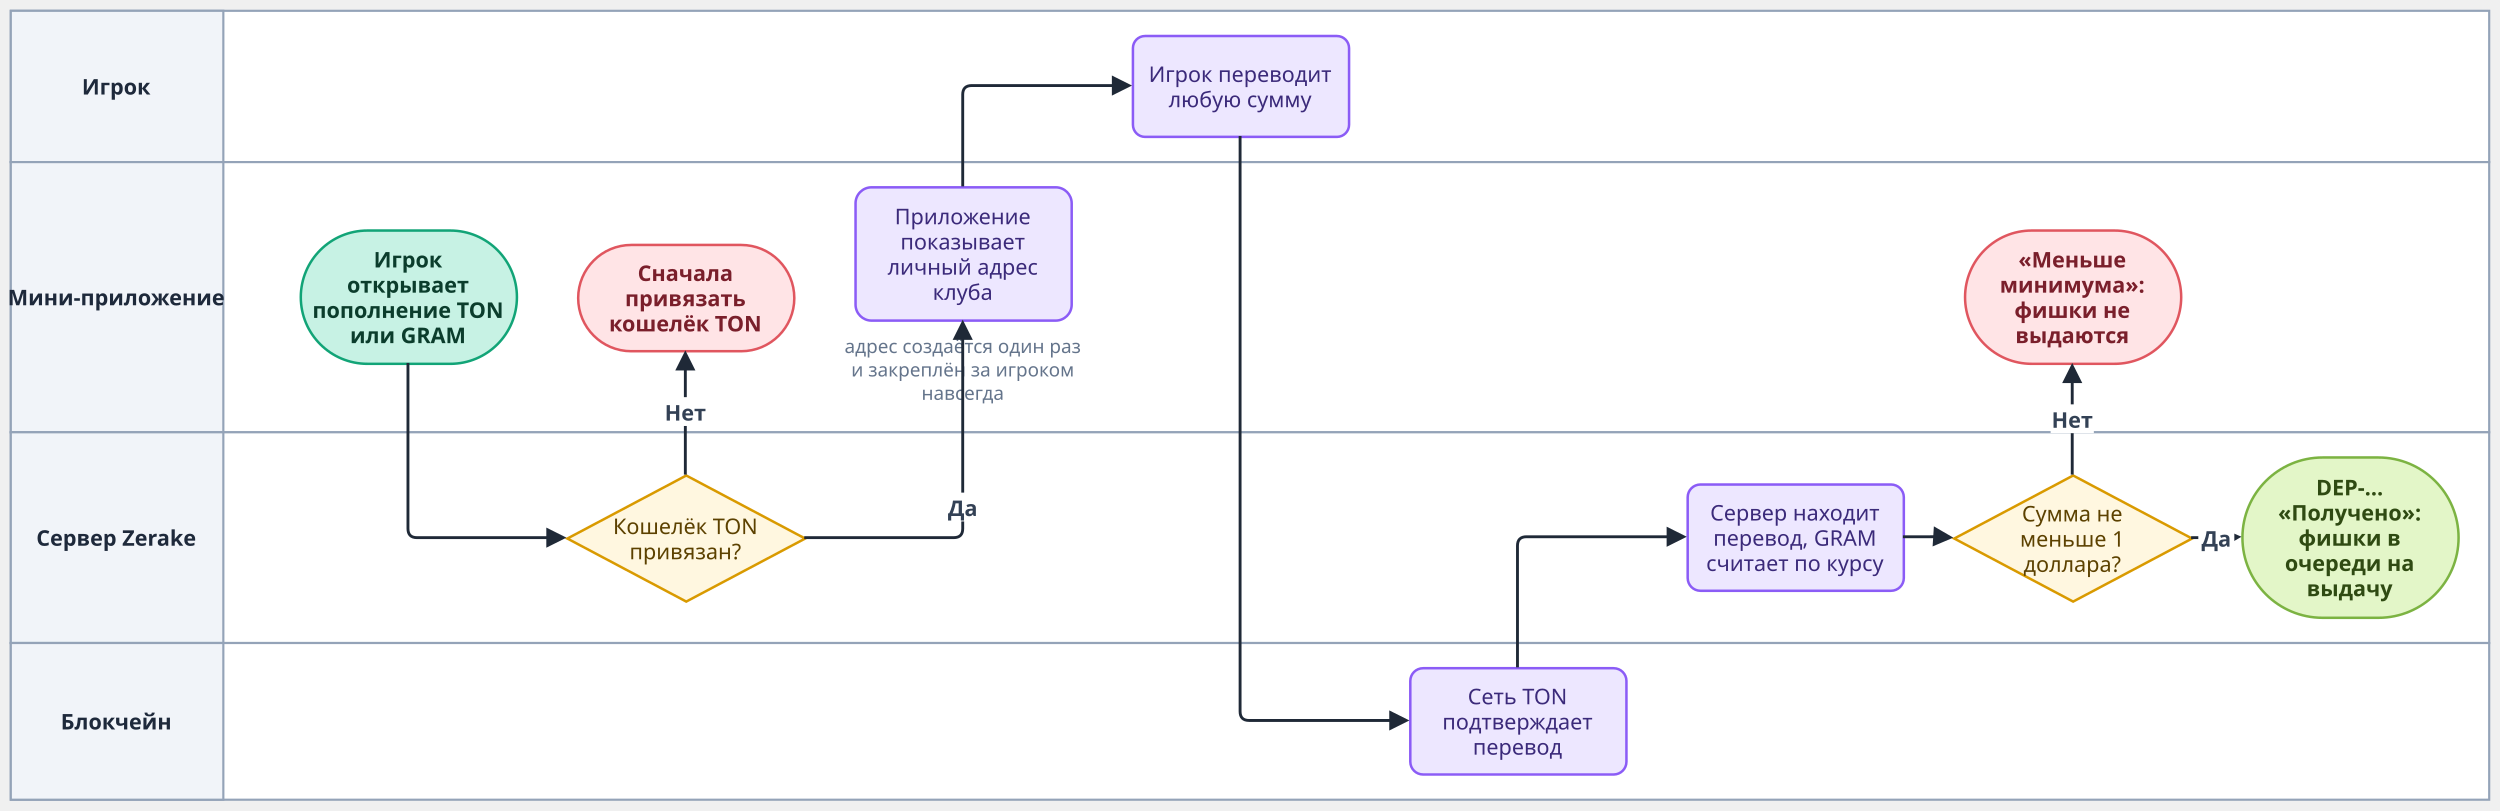
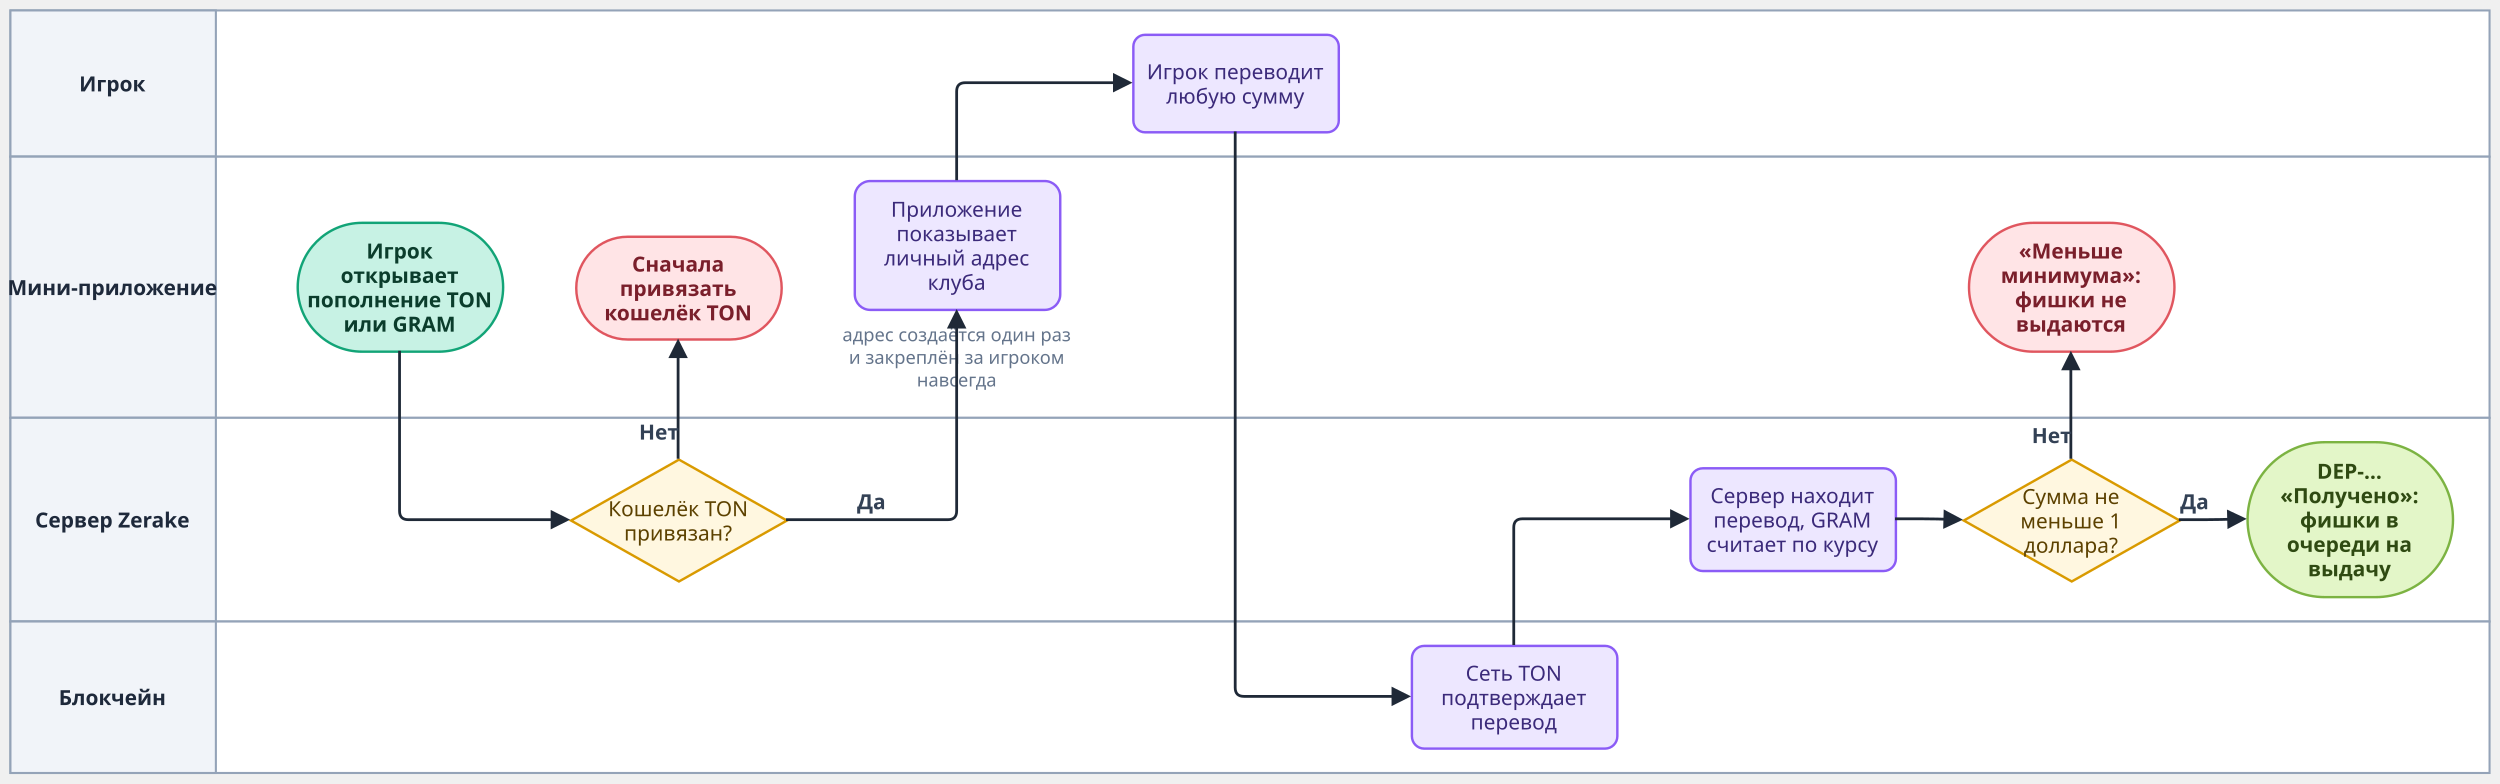
- <svg xmlns="http://www.w3.org/2000/svg" width="1388" height="450" role="img" aria-label="Пополнение на личный адрес: TON и GRAM" viewBox="506.5 -4.5 1388 450" style="">
+ <svg xmlns="http://www.w3.org/2000/svg" width="1436" height="450" role="img" aria-label="Пополнение на личный адрес: TON и GRAM" viewBox="482.5 -4.5 1436 450" style="">
  <g>
    <g />
-     <g transform="translate(512,1) scale(1)">
-       <g transform="translate(0.5,0.5)" style="visibility: visible;">
-         <rect x="0" y="0" width="1376" height="84" fill="#ffffff" stroke="#94a3b8" stroke-width="1.2" pointer-events="all" style="fill: light-dark(rgb(255, 255, 255), rgb(18, 18, 18)); stroke: light-dark(rgb(148, 163, 184), rgb(87, 100, 118));" />
+     <g transform="translate(488,1) scale(1)">
+       <g transform="translate(0.5,0.5)" style="visibility: visible;">
+         <rect x="0" y="0" width="1424" height="84" fill="#ffffff" stroke="#94a3b8" stroke-width="1.2" pointer-events="all" style="fill: light-dark(rgb(255, 255, 255), rgb(18, 18, 18)); stroke: light-dark(rgb(148, 163, 184), rgb(87, 100, 118));" />
      </g>
      <g transform="translate(0.5,0.5)" style="visibility: visible;">
        <rect x="0" y="0" width="118" height="84" fill="#f1f4f9" stroke="#94a3b8" stroke-width="1.2" pointer-events="all" style="fill: light-dark(rgb(241, 244, 249), rgb(25, 28, 32)); stroke: light-dark(rgb(148, 163, 184), rgb(87, 100, 118));" />
      </g>
      <g style="">
        <g fill="#1E293B" font-family="'Segoe UI'" font-weight="bold" text-anchor="middle" font-size="12px" style="fill: light-dark(rgb(30, 41, 59), rgb(195, 204, 220));">
          <text x="59" y="47">Игрок</text>
        </g>
      </g>
      <g transform="translate(0.5,0.5)" style="visibility: visible;">
-         <rect x="0" y="84" width="1376" height="150" fill="#ffffff" stroke="#94a3b8" stroke-width="1.2" pointer-events="all" style="fill: light-dark(rgb(255, 255, 255), rgb(18, 18, 18)); stroke: light-dark(rgb(148, 163, 184), rgb(87, 100, 118));" />
+         <rect x="0" y="84" width="1424" height="150" fill="#ffffff" stroke="#94a3b8" stroke-width="1.2" pointer-events="all" style="fill: light-dark(rgb(255, 255, 255), rgb(18, 18, 18)); stroke: light-dark(rgb(148, 163, 184), rgb(87, 100, 118));" />
      </g>
      <g transform="translate(0.5,0.5)" style="visibility: visible;">
        <rect x="0" y="84" width="118" height="150" fill="#f1f4f9" stroke="#94a3b8" stroke-width="1.2" pointer-events="all" style="fill: light-dark(rgb(241, 244, 249), rgb(25, 28, 32)); stroke: light-dark(rgb(148, 163, 184), rgb(87, 100, 118));" />
      </g>
      <g style="">
        <g fill="#1E293B" font-family="'Segoe UI'" font-weight="bold" text-anchor="middle" font-size="12px" style="fill: light-dark(rgb(30, 41, 59), rgb(195, 204, 220));">
          <text x="59" y="164">Мини-приложение</text>
        </g>
      </g>
      <g transform="translate(0.5,0.5)" style="visibility: visible;">
-         <rect x="0" y="234" width="1376" height="117" fill="#ffffff" stroke="#94a3b8" stroke-width="1.2" pointer-events="all" style="fill: light-dark(rgb(255, 255, 255), rgb(18, 18, 18)); stroke: light-dark(rgb(148, 163, 184), rgb(87, 100, 118));" />
+         <rect x="0" y="234" width="1424" height="117" fill="#ffffff" stroke="#94a3b8" stroke-width="1.2" pointer-events="all" style="fill: light-dark(rgb(255, 255, 255), rgb(18, 18, 18)); stroke: light-dark(rgb(148, 163, 184), rgb(87, 100, 118));" />
      </g>
      <g transform="translate(0.5,0.5)" style="visibility: visible;">
        <rect x="0" y="234" width="118" height="117" fill="#f1f4f9" stroke="#94a3b8" stroke-width="1.2" pointer-events="all" style="fill: light-dark(rgb(241, 244, 249), rgb(25, 28, 32)); stroke: light-dark(rgb(148, 163, 184), rgb(87, 100, 118));" />
      </g>
      <g style="">
        <g fill="#1E293B" font-family="'Segoe UI'" font-weight="bold" text-anchor="middle" font-size="12px" style="fill: light-dark(rgb(30, 41, 59), rgb(195, 204, 220));">
          <text x="59" y="297.5">Сервер Zerake</text>
        </g>
      </g>
      <g transform="translate(0.5,0.5)" style="visibility: visible;">
-         <rect x="0" y="351" width="1376" height="87" fill="#ffffff" stroke="#94a3b8" stroke-width="1.2" pointer-events="all" style="fill: light-dark(rgb(255, 255, 255), rgb(18, 18, 18)); stroke: light-dark(rgb(148, 163, 184), rgb(87, 100, 118));" />
+         <rect x="0" y="351" width="1424" height="87" fill="#ffffff" stroke="#94a3b8" stroke-width="1.2" pointer-events="all" style="fill: light-dark(rgb(255, 255, 255), rgb(18, 18, 18)); stroke: light-dark(rgb(148, 163, 184), rgb(87, 100, 118));" />
      </g>
      <g transform="translate(0.5,0.5)" style="visibility: visible;">
        <rect x="0" y="351" width="118" height="87" fill="#f1f4f9" stroke="#94a3b8" stroke-width="1.2" pointer-events="all" style="fill: light-dark(rgb(241, 244, 249), rgb(25, 28, 32)); stroke: light-dark(rgb(148, 163, 184), rgb(87, 100, 118));" />
      </g>
      <g style="">
        <g fill="#1E293B" font-family="'Segoe UI'" font-weight="bold" text-anchor="middle" font-size="12px" style="fill: light-dark(rgb(30, 41, 59), rgb(195, 204, 220));">
          <text x="59" y="399.5">Блокчейн</text>
        </g>
      </g>
      <g transform="translate(0.5,0.5)" style="visibility: visible;">
-         <rect x="161" y="122" width="120" height="74" rx="37" ry="37" fill="#c7f2e4" stroke="#12a477" stroke-width="1.4" pointer-events="all" style="fill: light-dark(rgb(199, 242, 228), rgb(9, 46, 34)); stroke: light-dark(rgb(18, 164, 119), rgb(29, 155, 116));" />
+         <rect x="165" y="122" width="118" height="74" rx="37" ry="37" fill="#c7f2e4" stroke="#12a477" stroke-width="1.4" pointer-events="all" style="fill: light-dark(rgb(199, 242, 228), rgb(9, 46, 34)); stroke: light-dark(rgb(18, 164, 119), rgb(29, 155, 116));" />
      </g>
      <g style="">
        <g fill="#0B3D2C" font-family="'Segoe UI'" font-weight="bold" text-anchor="middle" font-size="12px" style="fill: light-dark(rgb(11, 61, 44), rgb(162, 205, 191));">
-           <text x="221" y="143">Игрок</text>
-           <text x="221" y="157">открывает</text>
-           <text x="221" y="171">пополнение TON</text>
-           <text x="221" y="185">или GRAM</text>
-         </g>
-       </g>
-       <g transform="translate(0.5,0.5)" style="visibility: visible;">
-         <path d="M 375 258 L 441 293 L 375 328 L 309 293 Z" fill="#fff7e0" stroke="#d99a00" stroke-width="1.4" stroke-miterlimit="10" pointer-events="all" style="fill: light-dark(rgb(255, 247, 224), rgb(32, 25, 5)); stroke: light-dark(rgb(217, 154, 0), rgb(155, 101, 0));" />
+           <text x="224" y="143">Игрок</text>
+           <text x="224" y="157">открывает</text>
+           <text x="224" y="171">пополнение TON</text>
+           <text x="224" y="185">или GRAM</text>
+         </g>
+       </g>
+       <g transform="translate(0.5,0.5)" style="visibility: visible;">
+         <path d="M 384 258 L 446 293 L 384 328 L 322 293 Z" fill="#fff7e0" stroke="#d99a00" stroke-width="1.4" stroke-miterlimit="10" pointer-events="all" style="fill: light-dark(rgb(255, 247, 224), rgb(32, 25, 5)); stroke: light-dark(rgb(217, 154, 0), rgb(155, 101, 0));" />
      </g>
      <g style="">
        <g fill="#5C4100" font-family="'Segoe UI'" text-anchor="middle" font-size="12px" style="fill: light-dark(rgb(92, 65, 0), rgb(202, 179, 123));">
-           <text x="375" y="291">Кошелёк TON</text>
-           <text x="375" y="305">привязан?</text>
-         </g>
-       </g>
-       <g transform="translate(0.5,0.5)" style="visibility: visible;">
-         <rect x="315" y="130" width="120" height="59" rx="29.5" ry="29.5" fill="#ffe4e6" stroke="#e0565f" stroke-width="1.4" pointer-events="all" style="fill: light-dark(rgb(255, 228, 230), rgb(54, 31, 33)); stroke: light-dark(rgb(224, 86, 95), rgb(230, 112, 120));" />
+           <text x="384" y="291">Кошелёк TON</text>
+           <text x="384" y="305">привязан?</text>
+         </g>
+       </g>
+       <g transform="translate(0.5,0.5)" style="visibility: visible;">
+         <rect x="325" y="130" width="118" height="59" rx="29.5" ry="29.5" fill="#ffe4e6" stroke="#e0565f" stroke-width="1.4" pointer-events="all" style="fill: light-dark(rgb(255, 228, 230), rgb(54, 31, 33)); stroke: light-dark(rgb(224, 86, 95), rgb(230, 112, 120));" />
      </g>
      <g style="">
        <g fill="#7A1F2B" font-family="'Segoe UI'" font-weight="bold" text-anchor="middle" font-size="12px" style="fill: light-dark(rgb(122, 31, 43), rgb(253, 175, 185));">
-           <text x="375" y="150.5">Сначала</text>
-           <text x="375" y="164.5">привязать</text>
-           <text x="375" y="178.5">кошелёк TON</text>
-         </g>
-       </g>
-       <g transform="translate(0.5,0.5)" style="visibility: visible;">
-         <rect x="449" y="174" width="160" height="48" fill="none" stroke="white" pointer-events="stroke" visibility="hidden" stroke-width="9" vector-effect="non-scaling-stroke" />
-         <rect x="449" y="174" width="160" height="48" fill="none" stroke="none" pointer-events="all" />
+           <text x="384" y="150.5">Сначала</text>
+           <text x="384" y="164.5">привязать</text>
+           <text x="384" y="178.5">кошелёк TON</text>
+         </g>
+       </g>
+       <g transform="translate(0.5,0.5)" style="visibility: visible;">
+         <rect x="465" y="174" width="158" height="48" fill="none" stroke="white" pointer-events="stroke" visibility="hidden" stroke-width="9" vector-effect="non-scaling-stroke" />
+         <rect x="465" y="174" width="158" height="48" fill="none" stroke="none" pointer-events="all" />
      </g>
      <g style="">
        <g fill="#64748B" font-family="'Segoe UI'" text-anchor="middle" font-size="10.5px" style="fill: light-dark(rgb(100, 116, 139), rgb(126, 140, 159));">
-           <text x="529" y="190.5">адрес создаётся один раз</text>
-           <text x="529" y="203.5">и закреплён за игроком</text>
-           <text x="529" y="216.5">навсегда</text>
-         </g>
-       </g>
-       <g transform="translate(0.5,0.5)" style="visibility: visible;">
-         <rect x="469" y="98" width="120" height="74" rx="8.88" ry="8.88" fill="#ede7ff" stroke="#8b5cf6" stroke-width="1.4" pointer-events="all" style="fill: light-dark(rgb(237, 231, 255), rgb(38, 33, 53)); stroke: light-dark(rgb(139, 92, 246), rgb(162, 122, 254));" />
-       </g>
-       <g style="">
-         <g fill="#3B2A7A" font-family="'Segoe UI'" text-anchor="middle" font-size="12px" style="fill: light-dark(rgb(59, 42, 122), rgb(200, 185, 254));">
-           <text x="529" y="119">Приложение</text>
-           <text x="529" y="133">показывает</text>
-           <text x="529" y="147">личный адрес</text>
-           <text x="529" y="161">клуба</text>
-         </g>
-       </g>
-       <g transform="translate(0.5,0.5)" style="visibility: visible;">
-         <rect x="623" y="14" width="120" height="56" rx="6.72" ry="6.72" fill="#ede7ff" stroke="#8b5cf6" stroke-width="1.4" pointer-events="all" style="fill: light-dark(rgb(237, 231, 255), rgb(38, 33, 53)); stroke: light-dark(rgb(139, 92, 246), rgb(162, 122, 254));" />
-       </g>
-       <g style="">
-         <g fill="#3B2A7A" font-family="'Segoe UI'" text-anchor="middle" font-size="12px" style="fill: light-dark(rgb(59, 42, 122), rgb(200, 185, 254));">
-           <text x="683" y="40">Игрок переводит</text>
-           <text x="683" y="54">любую сумму</text>
-         </g>
-       </g>
-       <g transform="translate(0.5,0.5)" style="visibility: visible;">
-         <rect x="777" y="365" width="120" height="59" rx="7.08" ry="7.08" fill="#ede7ff" stroke="#8b5cf6" stroke-width="1.4" pointer-events="all" style="fill: light-dark(rgb(237, 231, 255), rgb(38, 33, 53)); stroke: light-dark(rgb(139, 92, 246), rgb(162, 122, 254));" />
-       </g>
-       <g style="">
-         <g fill="#3B2A7A" font-family="'Segoe UI'" text-anchor="middle" font-size="12px" style="fill: light-dark(rgb(59, 42, 122), rgb(200, 185, 254));">
-           <text x="837" y="385.5">Сеть TON</text>
-           <text x="837" y="399.5">подтверждает</text>
-           <text x="837" y="413.5">перевод</text>
-         </g>
-       </g>
-       <g transform="translate(0.5,0.5)" style="visibility: visible;">
-         <rect x="931" y="263" width="120" height="59" rx="7.08" ry="7.08" fill="#ede7ff" stroke="#8b5cf6" stroke-width="1.4" pointer-events="all" style="fill: light-dark(rgb(237, 231, 255), rgb(38, 33, 53)); stroke: light-dark(rgb(139, 92, 246), rgb(162, 122, 254));" />
-       </g>
-       <g style="">
-         <g fill="#3B2A7A" font-family="'Segoe UI'" text-anchor="middle" font-size="12px" style="fill: light-dark(rgb(59, 42, 122), rgb(200, 185, 254));">
-           <text x="991" y="283.5">Сервер находит</text>
-           <text x="991" y="297.5">перевод, GRAM</text>
-           <text x="991" y="311.5">считает по курсу</text>
-         </g>
-       </g>
-       <g transform="translate(0.5,0.5)" style="visibility: visible;">
-         <path d="M 1145 258 L 1211 293 L 1145 328 L 1079 293 Z" fill="#fff7e0" stroke="#d99a00" stroke-width="1.4" stroke-miterlimit="10" pointer-events="all" style="fill: light-dark(rgb(255, 247, 224), rgb(32, 25, 5)); stroke: light-dark(rgb(217, 154, 0), rgb(155, 101, 0));" />
+           <text x="544" y="190.5">адрес создаётся один раз</text>
+           <text x="544" y="203.5">и закреплён за игроком</text>
+           <text x="544" y="216.5">навсегда</text>
+         </g>
+       </g>
+       <g transform="translate(0.5,0.5)" style="visibility: visible;">
+         <rect x="485" y="98" width="118" height="74" rx="8.88" ry="8.88" fill="#ede7ff" stroke="#8b5cf6" stroke-width="1.4" pointer-events="all" style="fill: light-dark(rgb(237, 231, 255), rgb(38, 33, 53)); stroke: light-dark(rgb(139, 92, 246), rgb(162, 122, 254));" />
+       </g>
+       <g style="">
+         <g fill="#3B2A7A" font-family="'Segoe UI'" text-anchor="middle" font-size="12px" style="fill: light-dark(rgb(59, 42, 122), rgb(200, 185, 254));">
+           <text x="544" y="119">Приложение</text>
+           <text x="544" y="133">показывает</text>
+           <text x="544" y="147">личный адрес</text>
+           <text x="544" y="161">клуба</text>
+         </g>
+       </g>
+       <g transform="translate(0.5,0.5)" style="visibility: visible;">
+         <rect x="645" y="14" width="118" height="56" rx="6.72" ry="6.72" fill="#ede7ff" stroke="#8b5cf6" stroke-width="1.4" pointer-events="all" style="fill: light-dark(rgb(237, 231, 255), rgb(38, 33, 53)); stroke: light-dark(rgb(139, 92, 246), rgb(162, 122, 254));" />
+       </g>
+       <g style="">
+         <g fill="#3B2A7A" font-family="'Segoe UI'" text-anchor="middle" font-size="12px" style="fill: light-dark(rgb(59, 42, 122), rgb(200, 185, 254));">
+           <text x="704" y="40">Игрок переводит</text>
+           <text x="704" y="54">любую сумму</text>
+         </g>
+       </g>
+       <g transform="translate(0.5,0.5)" style="visibility: visible;">
+         <rect x="805" y="365" width="118" height="59" rx="7.08" ry="7.08" fill="#ede7ff" stroke="#8b5cf6" stroke-width="1.4" pointer-events="all" style="fill: light-dark(rgb(237, 231, 255), rgb(38, 33, 53)); stroke: light-dark(rgb(139, 92, 246), rgb(162, 122, 254));" />
+       </g>
+       <g style="">
+         <g fill="#3B2A7A" font-family="'Segoe UI'" text-anchor="middle" font-size="12px" style="fill: light-dark(rgb(59, 42, 122), rgb(200, 185, 254));">
+           <text x="864" y="385.5">Сеть TON</text>
+           <text x="864" y="399.5">подтверждает</text>
+           <text x="864" y="413.5">перевод</text>
+         </g>
+       </g>
+       <g transform="translate(0.5,0.5)" style="visibility: visible;">
+         <rect x="965" y="263" width="118" height="59" rx="7.08" ry="7.08" fill="#ede7ff" stroke="#8b5cf6" stroke-width="1.4" pointer-events="all" style="fill: light-dark(rgb(237, 231, 255), rgb(38, 33, 53)); stroke: light-dark(rgb(139, 92, 246), rgb(162, 122, 254));" />
+       </g>
+       <g style="">
+         <g fill="#3B2A7A" font-family="'Segoe UI'" text-anchor="middle" font-size="12px" style="fill: light-dark(rgb(59, 42, 122), rgb(200, 185, 254));">
+           <text x="1024" y="283.5">Сервер находит</text>
+           <text x="1024" y="297.5">перевод, GRAM</text>
+           <text x="1024" y="311.5">считает по курсу</text>
+         </g>
+       </g>
+       <g transform="translate(0.5,0.5)" style="visibility: visible;">
+         <path d="M 1184 258 L 1246 293 L 1184 328 L 1122 293 Z" fill="#fff7e0" stroke="#d99a00" stroke-width="1.4" stroke-miterlimit="10" pointer-events="all" style="fill: light-dark(rgb(255, 247, 224), rgb(32, 25, 5)); stroke: light-dark(rgb(217, 154, 0), rgb(155, 101, 0));" />
      </g>
      <g style="">
        <g fill="#5C4100" font-family="'Segoe UI'" text-anchor="middle" font-size="12px" style="fill: light-dark(rgb(92, 65, 0), rgb(202, 179, 123));">
-           <text x="1145" y="284">Сумма не</text>
-           <text x="1145" y="298">меньше 1</text>
-           <text x="1145" y="312">доллара?</text>
-         </g>
-       </g>
-       <g transform="translate(0.5,0.5)" style="visibility: visible;">
-         <rect x="1085" y="122" width="120" height="74" rx="37" ry="37" fill="#ffe4e6" stroke="#e0565f" stroke-width="1.4" pointer-events="all" style="fill: light-dark(rgb(255, 228, 230), rgb(54, 31, 33)); stroke: light-dark(rgb(224, 86, 95), rgb(230, 112, 120));" />
+           <text x="1184" y="284">Сумма не</text>
+           <text x="1184" y="298">меньше 1</text>
+           <text x="1184" y="312">доллара?</text>
+         </g>
+       </g>
+       <g transform="translate(0.5,0.5)" style="visibility: visible;">
+         <rect x="1125" y="122" width="118" height="74" rx="37" ry="37" fill="#ffe4e6" stroke="#e0565f" stroke-width="1.4" pointer-events="all" style="fill: light-dark(rgb(255, 228, 230), rgb(54, 31, 33)); stroke: light-dark(rgb(224, 86, 95), rgb(230, 112, 120));" />
      </g>
      <g style="">
        <g fill="#7A1F2B" font-family="'Segoe UI'" font-weight="bold" text-anchor="middle" font-size="12px" style="fill: light-dark(rgb(122, 31, 43), rgb(253, 175, 185));">
-           <text x="1145" y="143">«Меньше</text>
-           <text x="1145" y="157">минимума»:</text>
-           <text x="1145" y="171">фишки не</text>
-           <text x="1145" y="185">выдаются</text>
-         </g>
-       </g>
-       <g transform="translate(0.5,0.5)" style="visibility: visible;">
-         <rect x="1239" y="248" width="120" height="89" rx="44.5" ry="44.5" fill="#e3f6c8" stroke="#7cb342" stroke-width="1.4" pointer-events="all" style="fill: light-dark(rgb(227, 246, 200), rgb(22, 38, 0)); stroke: light-dark(rgb(124, 179, 66), rgb(69, 117, 20));" />
+           <text x="1184" y="143">«Меньше</text>
+           <text x="1184" y="157">минимума»:</text>
+           <text x="1184" y="171">фишки не</text>
+           <text x="1184" y="185">выдаются</text>
+         </g>
+       </g>
+       <g transform="translate(0.5,0.5)" style="visibility: visible;">
+         <rect x="1285" y="248" width="118" height="89" rx="44.5" ry="44.5" fill="#e3f6c8" stroke="#7cb342" stroke-width="1.4" pointer-events="all" style="fill: light-dark(rgb(227, 246, 200), rgb(22, 38, 0)); stroke: light-dark(rgb(124, 179, 66), rgb(69, 117, 20));" />
      </g>
      <g style="">
        <g fill="#2F4A12" font-family="'Segoe UI'" font-weight="bold" text-anchor="middle" font-size="12px" style="fill: light-dark(rgb(47, 74, 18), rgb(168, 191, 143));">
-           <text x="1299" y="269.5">DEP-…</text>
-           <text x="1299" y="283.5">«Получено»:</text>
-           <text x="1299" y="297.5">фишки в</text>
-           <text x="1299" y="311.5">очереди на</text>
-           <text x="1299" y="325.5">выдачу</text>
-         </g>
-       </g>
-       <g style="visibility: visible;">
-         <path d="M 221 196 L 221 288 Q 221 293 226 293 L 298.61 293" fill="none" stroke="white" stroke-width="9.6" stroke-miterlimit="10" pointer-events="stroke" style="stroke: light-dark(rgb(31, 41, 55), rgb(196, 204, 216));" visibility="hidden" vector-effect="non-scaling-stroke" />
-         <path d="M 221 196 L 221 288 Q 221 293 226 293 L 298.61 293" fill="none" stroke="#1f2937" stroke-width="1.6" stroke-miterlimit="10" pointer-events="stroke" style="stroke: light-dark(rgb(31, 41, 55), rgb(196, 204, 216));" />
-         <path d="M 307.21 293 L 298.61 297.3 L 298.61 288.7 Z" fill="#1f2937" stroke="#1f2937" stroke-width="1.6" stroke-miterlimit="10" pointer-events="all" style="fill: light-dark(rgb(31, 41, 55), rgb(196, 204, 216)); stroke: light-dark(rgb(31, 41, 55), rgb(196, 204, 216));" />
-       </g>
-       <g style="visibility: visible;">
-         <path d="M 375 258 L 375 199.39" fill="none" stroke="white" stroke-width="9.6" stroke-miterlimit="10" pointer-events="stroke" style="stroke: light-dark(rgb(31, 41, 55), rgb(196, 204, 216));" visibility="hidden" vector-effect="non-scaling-stroke" />
-         <path d="M 375 258 L 375 199.39" fill="none" stroke="#1f2937" stroke-width="1.6" stroke-miterlimit="10" pointer-events="stroke" style="stroke: light-dark(rgb(31, 41, 55), rgb(196, 204, 216));" />
-         <path d="M 375 190.79 L 379.3 199.39 L 370.7 199.39 Z" fill="#1f2937" stroke="#1f2937" stroke-width="1.6" stroke-miterlimit="10" pointer-events="all" style="fill: light-dark(rgb(31, 41, 55), rgb(196, 204, 216)); stroke: light-dark(rgb(31, 41, 55), rgb(196, 204, 216));" />
-       </g>
-       <g style="">
-         <g fill="#334155" font-family="'Segoe UI'" font-weight="bold" text-anchor="middle" font-size="12px" style="fill: light-dark(rgb(51, 65, 85), rgb(172, 184, 201));">
-           <rect fill="#FFFFFF" stroke="none" x="363" y="215" width="24" height="16" stroke-width="0" style="fill: light-dark(rgb(255, 255, 255), rgb(18, 18, 18));" />
-           <text x="375" y="228">Нет</text>
-         </g>
-       </g>
-       <g style="visibility: visible;">
-         <path d="M 441 293 L 524 293 Q 529 293 529 288 L 529 182.39" fill="none" stroke="white" stroke-width="9.6" stroke-miterlimit="10" pointer-events="stroke" style="stroke: light-dark(rgb(31, 41, 55), rgb(196, 204, 216));" visibility="hidden" vector-effect="non-scaling-stroke" />
-         <path d="M 441 293 L 524 293 Q 529 293 529 288 L 529 182.39" fill="none" stroke="#1f2937" stroke-width="1.6" stroke-miterlimit="10" pointer-events="stroke" style="stroke: light-dark(rgb(31, 41, 55), rgb(196, 204, 216));" />
-         <path d="M 529 173.79 L 533.3 182.39 L 524.7 182.39 Z" fill="#1f2937" stroke="#1f2937" stroke-width="1.6" stroke-miterlimit="10" pointer-events="all" style="fill: light-dark(rgb(31, 41, 55), rgb(196, 204, 216)); stroke: light-dark(rgb(31, 41, 55), rgb(196, 204, 216));" />
-       </g>
-       <g style="">
-         <g fill="#334155" font-family="'Segoe UI'" font-weight="bold" text-anchor="middle" font-size="12px" style="fill: light-dark(rgb(51, 65, 85), rgb(172, 184, 201));">
-           <rect fill="#FFFFFF" stroke="none" x="519" y="268" width="20" height="16" stroke-width="0" style="fill: light-dark(rgb(255, 255, 255), rgb(18, 18, 18));" />
-           <text x="529" y="281">Да</text>
-         </g>
-       </g>
-       <g style="visibility: visible;">
-         <path d="M 529 98 L 529 47 Q 529 42 534 42 L 612.61 42" fill="none" stroke="white" stroke-width="9.6" stroke-miterlimit="10" pointer-events="stroke" style="stroke: light-dark(rgb(31, 41, 55), rgb(196, 204, 216));" visibility="hidden" vector-effect="non-scaling-stroke" />
-         <path d="M 529 98 L 529 47 Q 529 42 534 42 L 612.61 42" fill="none" stroke="#1f2937" stroke-width="1.6" stroke-miterlimit="10" pointer-events="stroke" style="stroke: light-dark(rgb(31, 41, 55), rgb(196, 204, 216));" />
-         <path d="M 621.21 42 L 612.61 46.3 L 612.61 37.7 Z" fill="#1f2937" stroke="#1f2937" stroke-width="1.6" stroke-miterlimit="10" pointer-events="all" style="fill: light-dark(rgb(31, 41, 55), rgb(196, 204, 216)); stroke: light-dark(rgb(31, 41, 55), rgb(196, 204, 216));" />
-       </g>
-       <g style="visibility: visible;">
-         <path d="M 683 70 L 683 389.5 Q 683 394.5 688 394.5 L 766.61 394.5" fill="none" stroke="white" stroke-width="9.6" stroke-miterlimit="10" pointer-events="stroke" style="stroke: light-dark(rgb(31, 41, 55), rgb(196, 204, 216));" visibility="hidden" vector-effect="non-scaling-stroke" />
-         <path d="M 683 70 L 683 389.5 Q 683 394.5 688 394.5 L 766.61 394.5" fill="none" stroke="#1f2937" stroke-width="1.6" stroke-miterlimit="10" pointer-events="stroke" style="stroke: light-dark(rgb(31, 41, 55), rgb(196, 204, 216));" />
-         <path d="M 775.21 394.5 L 766.61 398.8 L 766.61 390.2 Z" fill="#1f2937" stroke="#1f2937" stroke-width="1.6" stroke-miterlimit="10" pointer-events="all" style="fill: light-dark(rgb(31, 41, 55), rgb(196, 204, 216)); stroke: light-dark(rgb(31, 41, 55), rgb(196, 204, 216));" />
-       </g>
-       <g style="visibility: visible;">
-         <path d="M 837 365 L 837 297.5 Q 837 292.5 842 292.5 L 920.61 292.5" fill="none" stroke="white" stroke-width="9.6" stroke-miterlimit="10" pointer-events="stroke" style="stroke: light-dark(rgb(31, 41, 55), rgb(196, 204, 216));" visibility="hidden" vector-effect="non-scaling-stroke" />
-         <path d="M 837 365 L 837 297.5 Q 837 292.5 842 292.5 L 920.61 292.5" fill="none" stroke="#1f2937" stroke-width="1.6" stroke-miterlimit="10" pointer-events="stroke" style="stroke: light-dark(rgb(31, 41, 55), rgb(196, 204, 216));" />
-         <path d="M 929.21 292.5 L 920.61 296.8 L 920.61 288.2 Z" fill="#1f2937" stroke="#1f2937" stroke-width="1.6" stroke-miterlimit="10" pointer-events="all" style="fill: light-dark(rgb(31, 41, 55), rgb(196, 204, 216)); stroke: light-dark(rgb(31, 41, 55), rgb(196, 204, 216));" />
-       </g>
-       <g style="visibility: visible;">
-         <path d="M 1051 292.5 L 1066 292.5 Q 1071 292.5 1069.82 292.43 L 1068.63 292.35" fill="none" stroke="white" stroke-width="9.6" stroke-miterlimit="10" pointer-events="stroke" style="stroke: light-dark(rgb(31, 41, 55), rgb(196, 204, 216));" visibility="hidden" vector-effect="non-scaling-stroke" />
-         <path d="M 1051 292.5 L 1066 292.5 Q 1071 292.5 1069.82 292.43 L 1068.63 292.35" fill="none" stroke="#1f2937" stroke-width="1.6" stroke-miterlimit="10" pointer-events="stroke" style="stroke: light-dark(rgb(31, 41, 55), rgb(196, 204, 216));" />
-         <path d="M 1077.21 292.89 L 1068.36 296.64 L 1068.9 288.06 Z" fill="#1f2937" stroke="#1f2937" stroke-width="1.6" stroke-miterlimit="10" pointer-events="all" style="fill: light-dark(rgb(31, 41, 55), rgb(196, 204, 216)); stroke: light-dark(rgb(31, 41, 55), rgb(196, 204, 216));" />
-       </g>
-       <g style="visibility: visible;">
-         <path d="M 1145 258 L 1145 206.39" fill="none" stroke="white" stroke-width="9.6" stroke-miterlimit="10" pointer-events="stroke" style="stroke: light-dark(rgb(31, 41, 55), rgb(196, 204, 216));" visibility="hidden" vector-effect="non-scaling-stroke" />
-         <path d="M 1145 258 L 1145 206.39" fill="none" stroke="#1f2937" stroke-width="1.6" stroke-miterlimit="10" pointer-events="stroke" style="stroke: light-dark(rgb(31, 41, 55), rgb(196, 204, 216));" />
-         <path d="M 1145 197.79 L 1149.3 206.39 L 1140.7 206.39 Z" fill="#1f2937" stroke="#1f2937" stroke-width="1.6" stroke-miterlimit="10" pointer-events="all" style="fill: light-dark(rgb(31, 41, 55), rgb(196, 204, 216)); stroke: light-dark(rgb(31, 41, 55), rgb(196, 204, 216));" />
-       </g>
-       <g style="">
-         <g fill="#334155" font-family="'Segoe UI'" font-weight="bold" text-anchor="middle" font-size="12px" style="fill: light-dark(rgb(51, 65, 85), rgb(172, 184, 201));">
-           <rect fill="#FFFFFF" stroke="none" x="1133" y="219" width="24" height="16" stroke-width="0" style="fill: light-dark(rgb(255, 255, 255), rgb(18, 18, 18));" />
-           <text x="1145" y="232">Нет</text>
-         </g>
-       </g>
-       <g style="visibility: visible;">
-         <path d="M 1211 293 L 1226 293 Q 1231 293 1229.82 293.07 L 1228.63 293.15" fill="none" stroke="white" stroke-width="9.6" stroke-miterlimit="10" pointer-events="stroke" style="stroke: light-dark(rgb(31, 41, 55), rgb(196, 204, 216));" visibility="hidden" vector-effect="non-scaling-stroke" />
-         <path d="M 1211 293 L 1226 293 Q 1231 293 1229.82 293.07 L 1228.63 293.15" fill="none" stroke="#1f2937" stroke-width="1.6" stroke-miterlimit="10" pointer-events="stroke" style="stroke: light-dark(rgb(31, 41, 55), rgb(196, 204, 216));" />
-         <path d="M 1237.21 292.61 L 1228.9 297.44 L 1228.36 288.86 Z" fill="#1f2937" stroke="#1f2937" stroke-width="1.6" stroke-miterlimit="10" pointer-events="all" style="fill: light-dark(rgb(31, 41, 55), rgb(196, 204, 216)); stroke: light-dark(rgb(31, 41, 55), rgb(196, 204, 216));" />
-       </g>
-       <g style="">
-         <g fill="#334155" font-family="'Segoe UI'" font-weight="bold" text-anchor="middle" font-size="12px" style="fill: light-dark(rgb(51, 65, 85), rgb(172, 184, 201));">
-           <rect fill="#FFFFFF" stroke="none" x="1215" y="285" width="20" height="16" stroke-width="0" style="fill: light-dark(rgb(255, 255, 255), rgb(18, 18, 18));" />
-           <text x="1225" y="298">Да</text>
+           <text x="1344" y="269.5">DEP-…</text>
+           <text x="1344" y="283.5">«Получено»:</text>
+           <text x="1344" y="297.5">фишки в</text>
+           <text x="1344" y="311.5">очереди на</text>
+           <text x="1344" y="325.5">выдачу</text>
+         </g>
+       </g>
+       <g style="visibility: visible;">
+         <path d="M 224 196 L 224 288 Q 224 293 229 293 L 311.61 293" fill="none" stroke="white" stroke-width="9.6" stroke-miterlimit="10" pointer-events="stroke" style="stroke: light-dark(rgb(31, 41, 55), rgb(196, 204, 216));" visibility="hidden" vector-effect="non-scaling-stroke" />
+         <path d="M 224 196 L 224 288 Q 224 293 229 293 L 311.61 293" fill="none" stroke="#1f2937" stroke-width="1.6" stroke-miterlimit="10" pointer-events="stroke" style="stroke: light-dark(rgb(31, 41, 55), rgb(196, 204, 216));" />
+         <path d="M 320.21 293 L 311.61 297.3 L 311.61 288.7 Z" fill="#1f2937" stroke="#1f2937" stroke-width="1.6" stroke-miterlimit="10" pointer-events="all" style="fill: light-dark(rgb(31, 41, 55), rgb(196, 204, 216)); stroke: light-dark(rgb(31, 41, 55), rgb(196, 204, 216));" />
+       </g>
+       <g style="visibility: visible;">
+         <path d="M 384 258 L 384 199.39" fill="none" stroke="white" stroke-width="9.6" stroke-miterlimit="10" pointer-events="stroke" style="stroke: light-dark(rgb(31, 41, 55), rgb(196, 204, 216));" visibility="hidden" vector-effect="non-scaling-stroke" />
+         <path d="M 384 258 L 384 199.39" fill="none" stroke="#1f2937" stroke-width="1.6" stroke-miterlimit="10" pointer-events="stroke" style="stroke: light-dark(rgb(31, 41, 55), rgb(196, 204, 216));" />
+         <path d="M 384 190.79 L 388.3 199.39 L 379.7 199.39 Z" fill="#1f2937" stroke="#1f2937" stroke-width="1.6" stroke-miterlimit="10" pointer-events="all" style="fill: light-dark(rgb(31, 41, 55), rgb(196, 204, 216)); stroke: light-dark(rgb(31, 41, 55), rgb(196, 204, 216));" />
+       </g>
+       <g style="">
+         <g fill="#334155" font-family="'Segoe UI'" font-weight="bold" text-anchor="middle" font-size="12px" style="fill: light-dark(rgb(51, 65, 85), rgb(172, 184, 201));">
+           <text x="373" y="247">Нет</text>
+         </g>
+       </g>
+       <g style="visibility: visible;">
+         <path d="M 446 293 L 539 293 Q 544 293 544 288 L 544 182.39" fill="none" stroke="white" stroke-width="9.6" stroke-miterlimit="10" pointer-events="stroke" style="stroke: light-dark(rgb(31, 41, 55), rgb(196, 204, 216));" visibility="hidden" vector-effect="non-scaling-stroke" />
+         <path d="M 446 293 L 539 293 Q 544 293 544 288 L 544 182.39" fill="none" stroke="#1f2937" stroke-width="1.6" stroke-miterlimit="10" pointer-events="stroke" style="stroke: light-dark(rgb(31, 41, 55), rgb(196, 204, 216));" />
+         <path d="M 544 173.79 L 548.3 182.39 L 539.7 182.39 Z" fill="#1f2937" stroke="#1f2937" stroke-width="1.6" stroke-miterlimit="10" pointer-events="all" style="fill: light-dark(rgb(31, 41, 55), rgb(196, 204, 216)); stroke: light-dark(rgb(31, 41, 55), rgb(196, 204, 216));" />
+       </g>
+       <g style="">
+         <g fill="#334155" font-family="'Segoe UI'" font-weight="bold" text-anchor="middle" font-size="12px" style="fill: light-dark(rgb(51, 65, 85), rgb(172, 184, 201));">
+           <text x="495" y="287">Да</text>
+         </g>
+       </g>
+       <g style="visibility: visible;">
+         <path d="M 544 98 L 544 47 Q 544 42 549 42 L 634.61 42" fill="none" stroke="white" stroke-width="9.6" stroke-miterlimit="10" pointer-events="stroke" style="stroke: light-dark(rgb(31, 41, 55), rgb(196, 204, 216));" visibility="hidden" vector-effect="non-scaling-stroke" />
+         <path d="M 544 98 L 544 47 Q 544 42 549 42 L 634.61 42" fill="none" stroke="#1f2937" stroke-width="1.6" stroke-miterlimit="10" pointer-events="stroke" style="stroke: light-dark(rgb(31, 41, 55), rgb(196, 204, 216));" />
+         <path d="M 643.21 42 L 634.61 46.3 L 634.61 37.7 Z" fill="#1f2937" stroke="#1f2937" stroke-width="1.6" stroke-miterlimit="10" pointer-events="all" style="fill: light-dark(rgb(31, 41, 55), rgb(196, 204, 216)); stroke: light-dark(rgb(31, 41, 55), rgb(196, 204, 216));" />
+       </g>
+       <g style="visibility: visible;">
+         <path d="M 704 70 L 704 389.5 Q 704 394.5 709 394.5 L 794.61 394.5" fill="none" stroke="white" stroke-width="9.6" stroke-miterlimit="10" pointer-events="stroke" style="stroke: light-dark(rgb(31, 41, 55), rgb(196, 204, 216));" visibility="hidden" vector-effect="non-scaling-stroke" />
+         <path d="M 704 70 L 704 389.5 Q 704 394.5 709 394.5 L 794.61 394.5" fill="none" stroke="#1f2937" stroke-width="1.6" stroke-miterlimit="10" pointer-events="stroke" style="stroke: light-dark(rgb(31, 41, 55), rgb(196, 204, 216));" />
+         <path d="M 803.21 394.5 L 794.61 398.8 L 794.61 390.2 Z" fill="#1f2937" stroke="#1f2937" stroke-width="1.6" stroke-miterlimit="10" pointer-events="all" style="fill: light-dark(rgb(31, 41, 55), rgb(196, 204, 216)); stroke: light-dark(rgb(31, 41, 55), rgb(196, 204, 216));" />
+       </g>
+       <g style="visibility: visible;">
+         <path d="M 864 365 L 864 297.5 Q 864 292.5 869 292.5 L 954.61 292.5" fill="none" stroke="white" stroke-width="9.6" stroke-miterlimit="10" pointer-events="stroke" style="stroke: light-dark(rgb(31, 41, 55), rgb(196, 204, 216));" visibility="hidden" vector-effect="non-scaling-stroke" />
+         <path d="M 864 365 L 864 297.5 Q 864 292.5 869 292.5 L 954.61 292.5" fill="none" stroke="#1f2937" stroke-width="1.6" stroke-miterlimit="10" pointer-events="stroke" style="stroke: light-dark(rgb(31, 41, 55), rgb(196, 204, 216));" />
+         <path d="M 963.21 292.5 L 954.61 296.8 L 954.61 288.2 Z" fill="#1f2937" stroke="#1f2937" stroke-width="1.6" stroke-miterlimit="10" pointer-events="all" style="fill: light-dark(rgb(31, 41, 55), rgb(196, 204, 216)); stroke: light-dark(rgb(31, 41, 55), rgb(196, 204, 216));" />
+       </g>
+       <g style="visibility: visible;">
+         <path d="M 1083 292.5 L 1098 292.5 Q 1103 292.5 1107.31 292.61 L 1111.61 292.73" fill="none" stroke="white" stroke-width="9.6" stroke-miterlimit="10" pointer-events="stroke" style="stroke: light-dark(rgb(31, 41, 55), rgb(196, 204, 216));" visibility="hidden" vector-effect="non-scaling-stroke" />
+         <path d="M 1083 292.5 L 1098 292.5 Q 1103 292.5 1107.31 292.61 L 1111.61 292.73" fill="none" stroke="#1f2937" stroke-width="1.6" stroke-miterlimit="10" pointer-events="stroke" style="stroke: light-dark(rgb(31, 41, 55), rgb(196, 204, 216));" />
+         <path d="M 1120.21 292.95 L 1111.5 297.03 L 1111.73 288.43 Z" fill="#1f2937" stroke="#1f2937" stroke-width="1.6" stroke-miterlimit="10" pointer-events="all" style="fill: light-dark(rgb(31, 41, 55), rgb(196, 204, 216)); stroke: light-dark(rgb(31, 41, 55), rgb(196, 204, 216));" />
+       </g>
+       <g style="visibility: visible;">
+         <path d="M 1184 258 L 1184 206.39" fill="none" stroke="white" stroke-width="9.6" stroke-miterlimit="10" pointer-events="stroke" style="stroke: light-dark(rgb(31, 41, 55), rgb(196, 204, 216));" visibility="hidden" vector-effect="non-scaling-stroke" />
+         <path d="M 1184 258 L 1184 206.39" fill="none" stroke="#1f2937" stroke-width="1.6" stroke-miterlimit="10" pointer-events="stroke" style="stroke: light-dark(rgb(31, 41, 55), rgb(196, 204, 216));" />
+         <path d="M 1184 197.79 L 1188.3 206.39 L 1179.7 206.39 Z" fill="#1f2937" stroke="#1f2937" stroke-width="1.6" stroke-miterlimit="10" pointer-events="all" style="fill: light-dark(rgb(31, 41, 55), rgb(196, 204, 216)); stroke: light-dark(rgb(31, 41, 55), rgb(196, 204, 216));" />
+       </g>
+       <g style="">
+         <g fill="#334155" font-family="'Segoe UI'" font-weight="bold" text-anchor="middle" font-size="12px" style="fill: light-dark(rgb(51, 65, 85), rgb(172, 184, 201));">
+           <text x="1173" y="249">Нет</text>
+         </g>
+       </g>
+       <g style="visibility: visible;">
+         <path d="M 1246 293 L 1261 293 Q 1266 293 1270.31 292.89 L 1274.61 292.77" fill="none" stroke="white" stroke-width="9.6" stroke-miterlimit="10" pointer-events="stroke" style="stroke: light-dark(rgb(31, 41, 55), rgb(196, 204, 216));" visibility="hidden" vector-effect="non-scaling-stroke" />
+         <path d="M 1246 293 L 1261 293 Q 1266 293 1270.31 292.89 L 1274.61 292.77" fill="none" stroke="#1f2937" stroke-width="1.6" stroke-miterlimit="10" pointer-events="stroke" style="stroke: light-dark(rgb(31, 41, 55), rgb(196, 204, 216));" />
+         <path d="M 1283.21 292.55 L 1274.73 297.07 L 1274.5 288.47 Z" fill="#1f2937" stroke="#1f2937" stroke-width="1.6" stroke-miterlimit="10" pointer-events="all" style="fill: light-dark(rgb(31, 41, 55), rgb(196, 204, 216)); stroke: light-dark(rgb(31, 41, 55), rgb(196, 204, 216));" />
+       </g>
+       <g style="">
+         <g fill="#334155" font-family="'Segoe UI'" font-weight="bold" text-anchor="middle" font-size="12px" style="fill: light-dark(rgb(51, 65, 85), rgb(172, 184, 201));">
+           <text x="1255" y="287">Да</text>
        </g>
      </g>
    </g>
    <g />
    <g />
  </g>
</svg>
